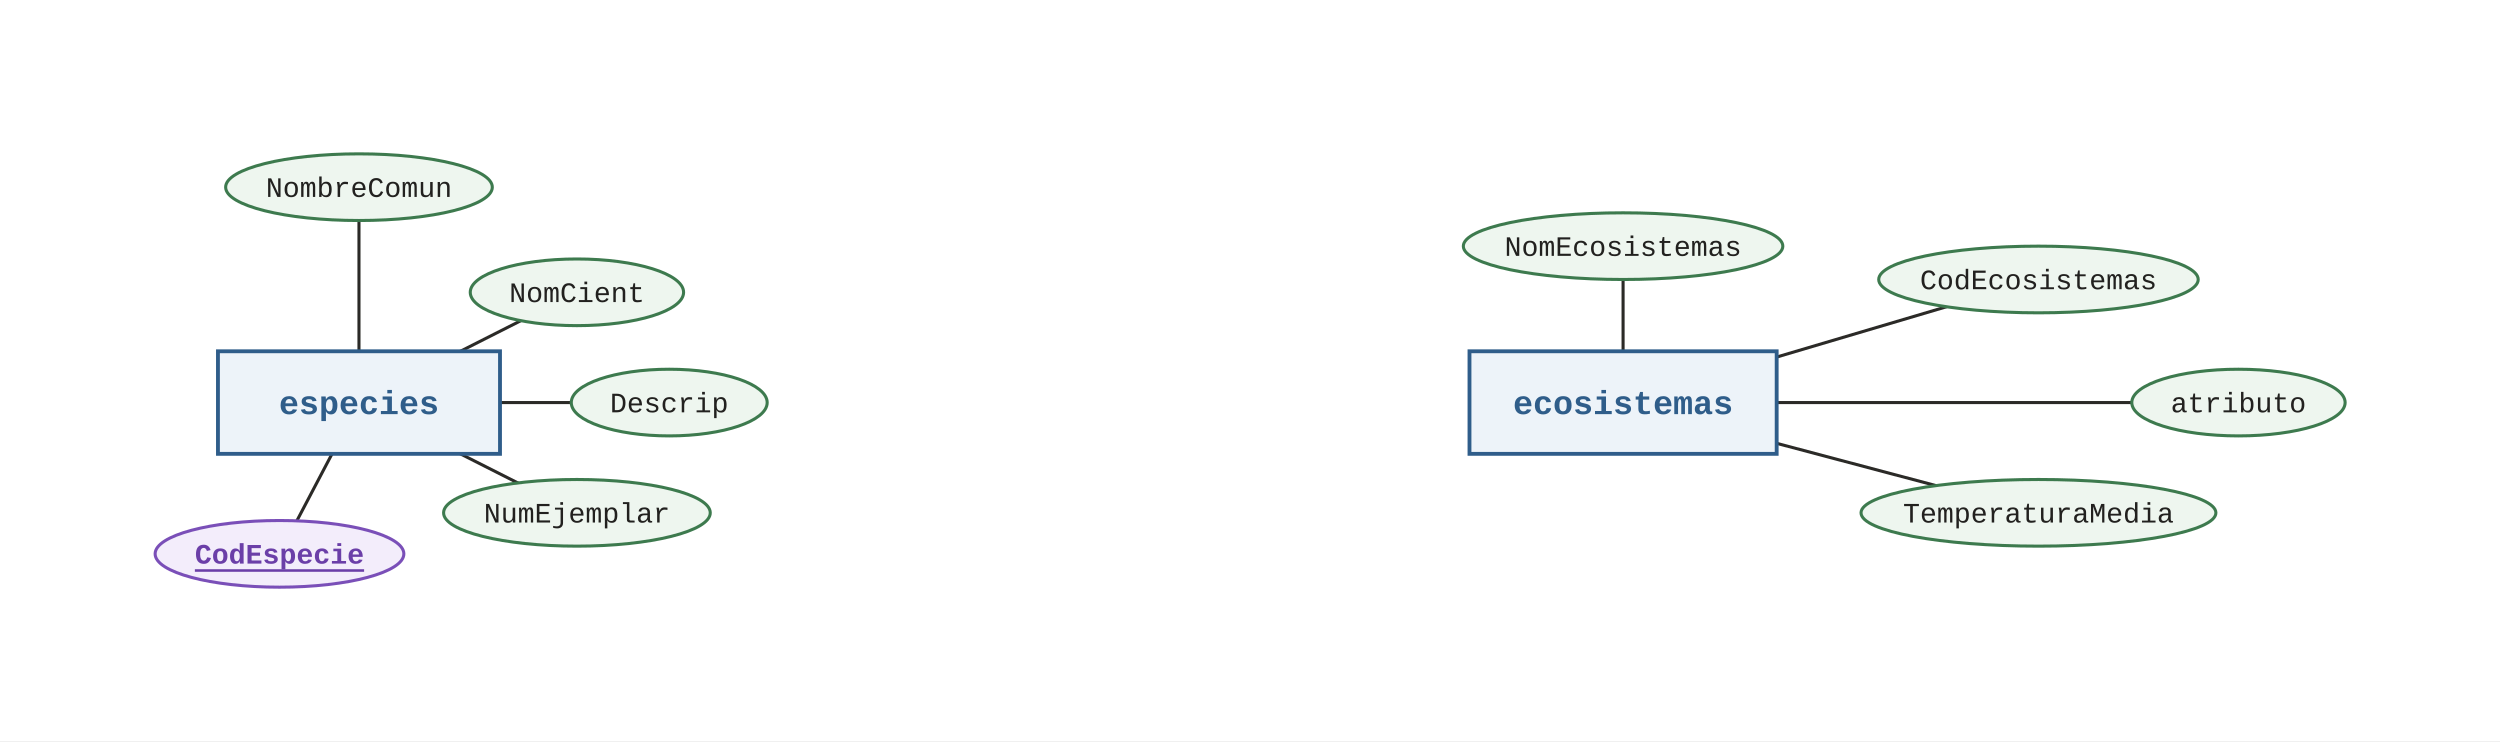
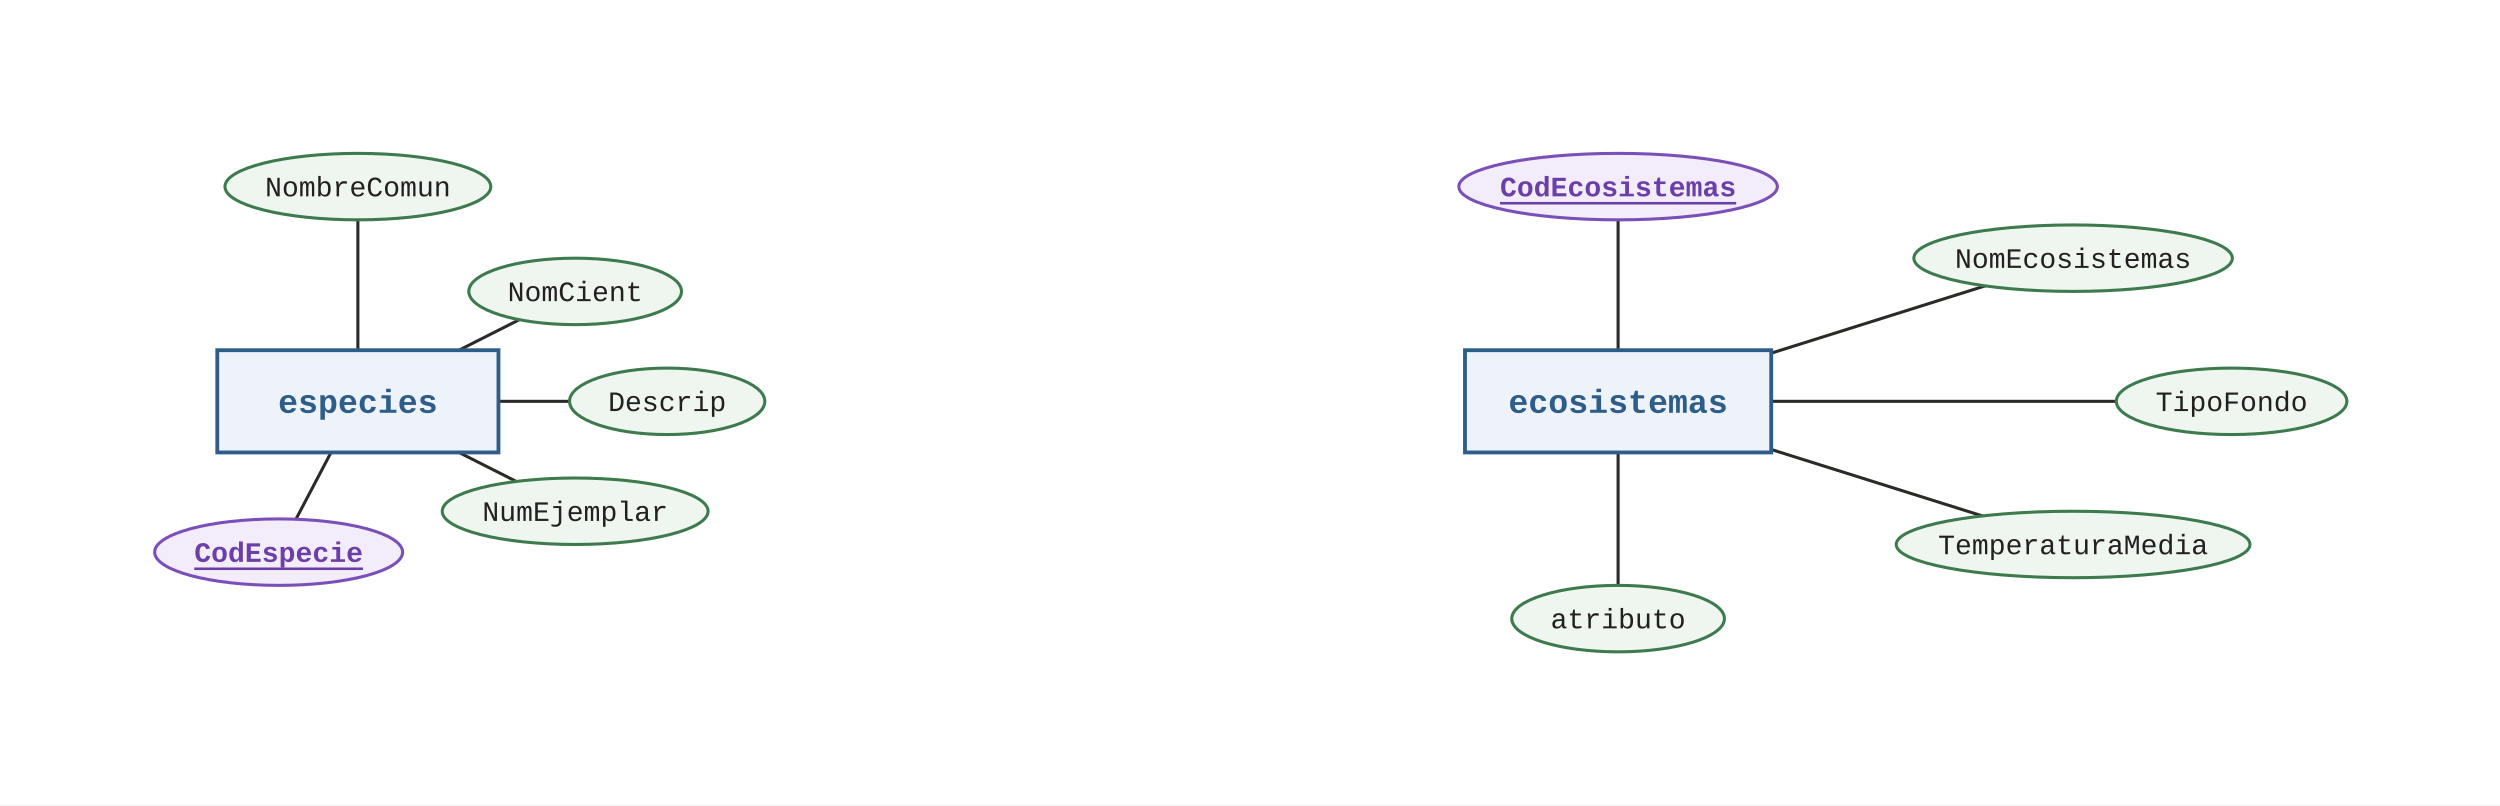
- <svg xmlns="http://www.w3.org/2000/svg" viewBox="2201 1476 975 289" width="975" height="289">
+ <svg xmlns="http://www.w3.org/2000/svg" viewBox="2201 1476 978 315" width="978" height="315">
  <style>.ln{stroke:#2B2A27;stroke-width:1.2}.mk{stroke:#2B2A27;stroke-width:1.5;fill:none}.mo{fill:#FFFFFF;stroke:#2B2A27;stroke-width:1.5}
.ent{fill:#EDF3F9;stroke:#2F5D8A;stroke-width:1.5}.dia{fill:#FBF2E0;stroke:#9C6510;stroke-width:1.5}.att{fill:#EEF6EF;stroke:#3D7A4E;stroke-width:1.2}.att.key{fill:#F3EDFB;stroke:#7A4FB8}.att.dr{stroke-dasharray:4 3}
.ent.in,.dia.in{fill:none}.dup{stroke:#C0362C;stroke-width:2.4}
.tx{fill:#22211F;font:11px Consolas,'JetBrains Mono','Courier New',monospace}.txk{fill:#6B3FA8;font-weight:600}.tb{font:600 13px Consolas,'JetBrains Mono','Courier New',monospace;fill:#2F5D8A}.tr{font:600 12px Consolas,'JetBrains Mono','Courier New',monospace;fill:#9C6510}.tt{font:600 10px Consolas,'JetBrains Mono','Courier New',monospace;fill:#6B6A64}
.ul{stroke:#6B3FA8;stroke-width:1}.ul.p{stroke-dasharray:3 2}.card{font:600 11px Consolas,'JetBrains Mono','Courier New',monospace;fill:#A2441C;paint-order:stroke;stroke:#FFFFFF;stroke-width:4px;stroke-linejoin:round}.cardq{fill:#6B6A64}
.tbox{fill:#FFFFFF;stroke:#A9B2C0;stroke-width:1}.thd{fill:#33557F}.thx{font:600 12.5px Consolas,'JetBrains Mono','Courier New',monospace;fill:#FFFFFF}.cx{font:11.5px Consolas,'JetBrains Mono','Courier New',monospace;fill:#22211F}.cpk{fill:#6B3FA8;font-weight:600}.cfk{fill:#A3304A}.cty{fill:#6B6A64;font-weight:400}.uq{font:600 9px Consolas,'JetBrains Mono','Courier New',monospace;fill:#2A7F8F}
.lk{stroke:#6B6A64;stroke-width:1.4;fill:none}.lk.dash{stroke-dasharray:6 4}.lkm{stroke:#6B6A64;stroke-width:1.5;fill:none}.lko{fill:#FFFFFF;stroke:#6B6A64;stroke-width:1.5}
.ipk{fill:#8E5FD0}.ifk{fill:#B4364E}.icol{fill:#2A7F8F}.inul{fill:none;stroke:#2A7F8F;stroke-width:1.3}
.rbox{fill:#FFFFFF;stroke:#22211F;stroke-width:1.1}.rnm{font:600 12.5px Consolas,'JetBrains Mono','Courier New',monospace;fill:#2F5D8A}.rcol{font:12px Consolas,'JetBrains Mono','Courier New',monospace;fill:#22211F}.rpk{font-weight:700;fill:#6B3FA8}.rfk{fill:#A3304A}.rul{stroke:#6B3FA8;stroke-width:1.1}
.rtag{font:600 9.5px Consolas,'JetBrains Mono','Courier New',monospace;fill:#6B6A64}.rarr{fill:none;stroke:#B4364E;stroke-width:1.1}.rhead{fill:#B4364E}
.ent.hd,.dia.hd{fill:none}.ktag{font:700 9px Consolas,'JetBrains Mono','Courier New',monospace;fill:#6B6A64}.rlab{fill:#FFFFFF;stroke:none;opacity:.92}.dia.assoc{stroke-dasharray:5 3}.ln.lid{stroke-width:2.2}.isal{fill:#9C6510}.skt{fill:#2F5D8A}
.thx.dup{fill:#FFC2BD}.cx.dup,.rnm.dup,.rcol.dup{fill:#C0362C;text-decoration:underline}
.note{stroke-width:1.2}.note-fold{stroke-width:1.2}.nc-y{fill:#FFF4C2;stroke:#D2AE36}.nc-b{fill:#DDEBFA;stroke:#7AA3D6}.nc-g{fill:#DFF2E1;stroke:#7DBB87}.nc-p{fill:#FBE1EC;stroke:#D98AAE}.note-fold{filter:brightness(.93)}.note-tx{font:12px 'Segoe UI',Arial,sans-serif;fill:#2B2A27}</style>
-   <rect x="2201" y="1476" width="975" height="289" fill="#ffffff" />
+   <rect x="2201" y="1476" width="978" height="315" fill="#ffffff" />
  <line x1="2341" y1="1633" x2="2341" y2="1549" class="ln" />
  <line x1="2341" y1="1633" x2="2426" y2="1590" class="ln" />
  <line x1="2341" y1="1633" x2="2462" y2="1633" class="ln" />
  <line x1="2341" y1="1633" x2="2426" y2="1676" class="ln" />
-   <line x1="2834" y1="1633" x2="2834" y2="1572" class="ln" />
+   <line x1="2834" y1="1633" x2="3012" y2="1577" class="ln" />
  <line x1="2341" y1="1633" x2="2310" y2="1692" class="ln" />
-   <line x1="2834" y1="1633" x2="2996" y2="1585" class="ln" />
-   <line x1="2834" y1="1633" x2="2996" y2="1676" class="ln" />
+   <line x1="2834" y1="1633" x2="2834" y2="1549" class="ln" />
+   <line x1="2834" y1="1633" x2="3012" y2="1689" class="ln" />
  <line x1="2834" y1="1633" x2="3074" y2="1633" class="ln" />
+   <line x1="2834" y1="1633" x2="2834" y2="1718" class="ln" />
  <g class="node" data-id="nmwmlq3st1nugp1q">
    <rect x="2286" y="1613" width="110" height="40" class="ent" />
    <text x="2341" y="1637.5" text-anchor="middle" class="tb">especies</text>
  </g>
  <g class="node" data-id="nmwmlq9kf1nv612j">
    <ellipse cx="2341" cy="1549" rx="52" ry="13" class="att" />
    <text x="2341" y="1552.8" text-anchor="middle" class="tx">NombreComun</text>
  </g>
  <g class="node" data-id="nmwmlqhdt1nxv91i">
    <ellipse cx="2426" cy="1590" rx="41.6" ry="13" class="att" />
    <text x="2426" y="1593.8" text-anchor="middle" class="tx">NomCient</text>
  </g>
  <g class="node" data-id="nmwmlqosf1nzrpx4">
    <ellipse cx="2462" cy="1633" rx="38.2" ry="13" class="att" />
    <text x="2462" y="1636.8" text-anchor="middle" class="tx">Descrip</text>
  </g>
  <g class="node" data-id="nmwmls3cg1o16fms">
    <ellipse cx="2426" cy="1676" rx="52" ry="13" class="att" />
    <text x="2426" y="1679.8" text-anchor="middle" class="tx">NumEjemplar</text>
  </g>
  <g class="node" data-id="nmwmlsuwk1o544am">
    <rect x="2774.1" y="1613" width="119.8" height="40" class="ent" />
    <text x="2834" y="1637.5" text-anchor="middle" class="tb">ecosistemas</text>
  </g>
  <g class="node" data-id="nmwmlt76j1o6eex8">
-     <ellipse cx="2834" cy="1572" rx="62.3" ry="13" class="att" />
-     <text x="2834" y="1575.8" text-anchor="middle" class="tx">NomEcosistemas</text>
+     <ellipse cx="3012" cy="1577" rx="62.3" ry="13" class="att" />
+     <text x="3012" y="1580.8" text-anchor="middle" class="tx">NomEcosistemas</text>
  </g>
  <g class="node" data-id="nmwmlu9zg1o8m304">
    <ellipse cx="2310" cy="1692" rx="48.5" ry="13" class="att key" />
    <text x="2310" y="1695.8" text-anchor="middle" class="tx txk">CodEspecie</text>
    <line x1="2277" y1="1698.5" x2="2343" y2="1698.5" class="ul" />
  </g>
  <g class="node" data-id="nmwmluhgc1oa9xli">
-     <ellipse cx="2996" cy="1585" rx="62.3" ry="13" class="att" />
-     <text x="2996" y="1588.8" text-anchor="middle" class="tx">CodEcosistemas</text>
+     <ellipse cx="2834" cy="1549" rx="62.3" ry="13" class="att key" />
+     <text x="2834" y="1552.8" text-anchor="middle" class="tx txk">CodEcosistemas</text>
+     <line x1="2787.8" y1="1555.5" x2="2880.2" y2="1555.5" class="ul" />
  </g>
  <g class="node" data-id="nmwmlutc41ocqgp9">
-     <ellipse cx="2996" cy="1676" rx="69.2" ry="13" class="att" />
-     <text x="2996" y="1679.8" text-anchor="middle" class="tx">TemperaturaMedia</text>
+     <ellipse cx="3012" cy="1689" rx="69.2" ry="13" class="att" />
+     <text x="3012" y="1692.8" text-anchor="middle" class="tx">TemperaturaMedia</text>
  </g>
  <g class="node" data-id="nmwmlv8u81oe6z0t">
-     <ellipse cx="3074" cy="1633" rx="41.6" ry="13" class="att" />
-     <text x="3074" y="1636.8" text-anchor="middle" class="tx">atributo</text>
+     <ellipse cx="3074" cy="1633" rx="45.1" ry="13" class="att" />
+     <text x="3074" y="1636.8" text-anchor="middle" class="tx">TipoFondo</text>
+   </g>
+   <g class="node" data-id="nmwmlxa2h1og22fq">
+     <ellipse cx="2834" cy="1718" rx="41.6" ry="13" class="att" />
+     <text x="2834" y="1721.8" text-anchor="middle" class="tx">atributo</text>
  </g>
</svg>
